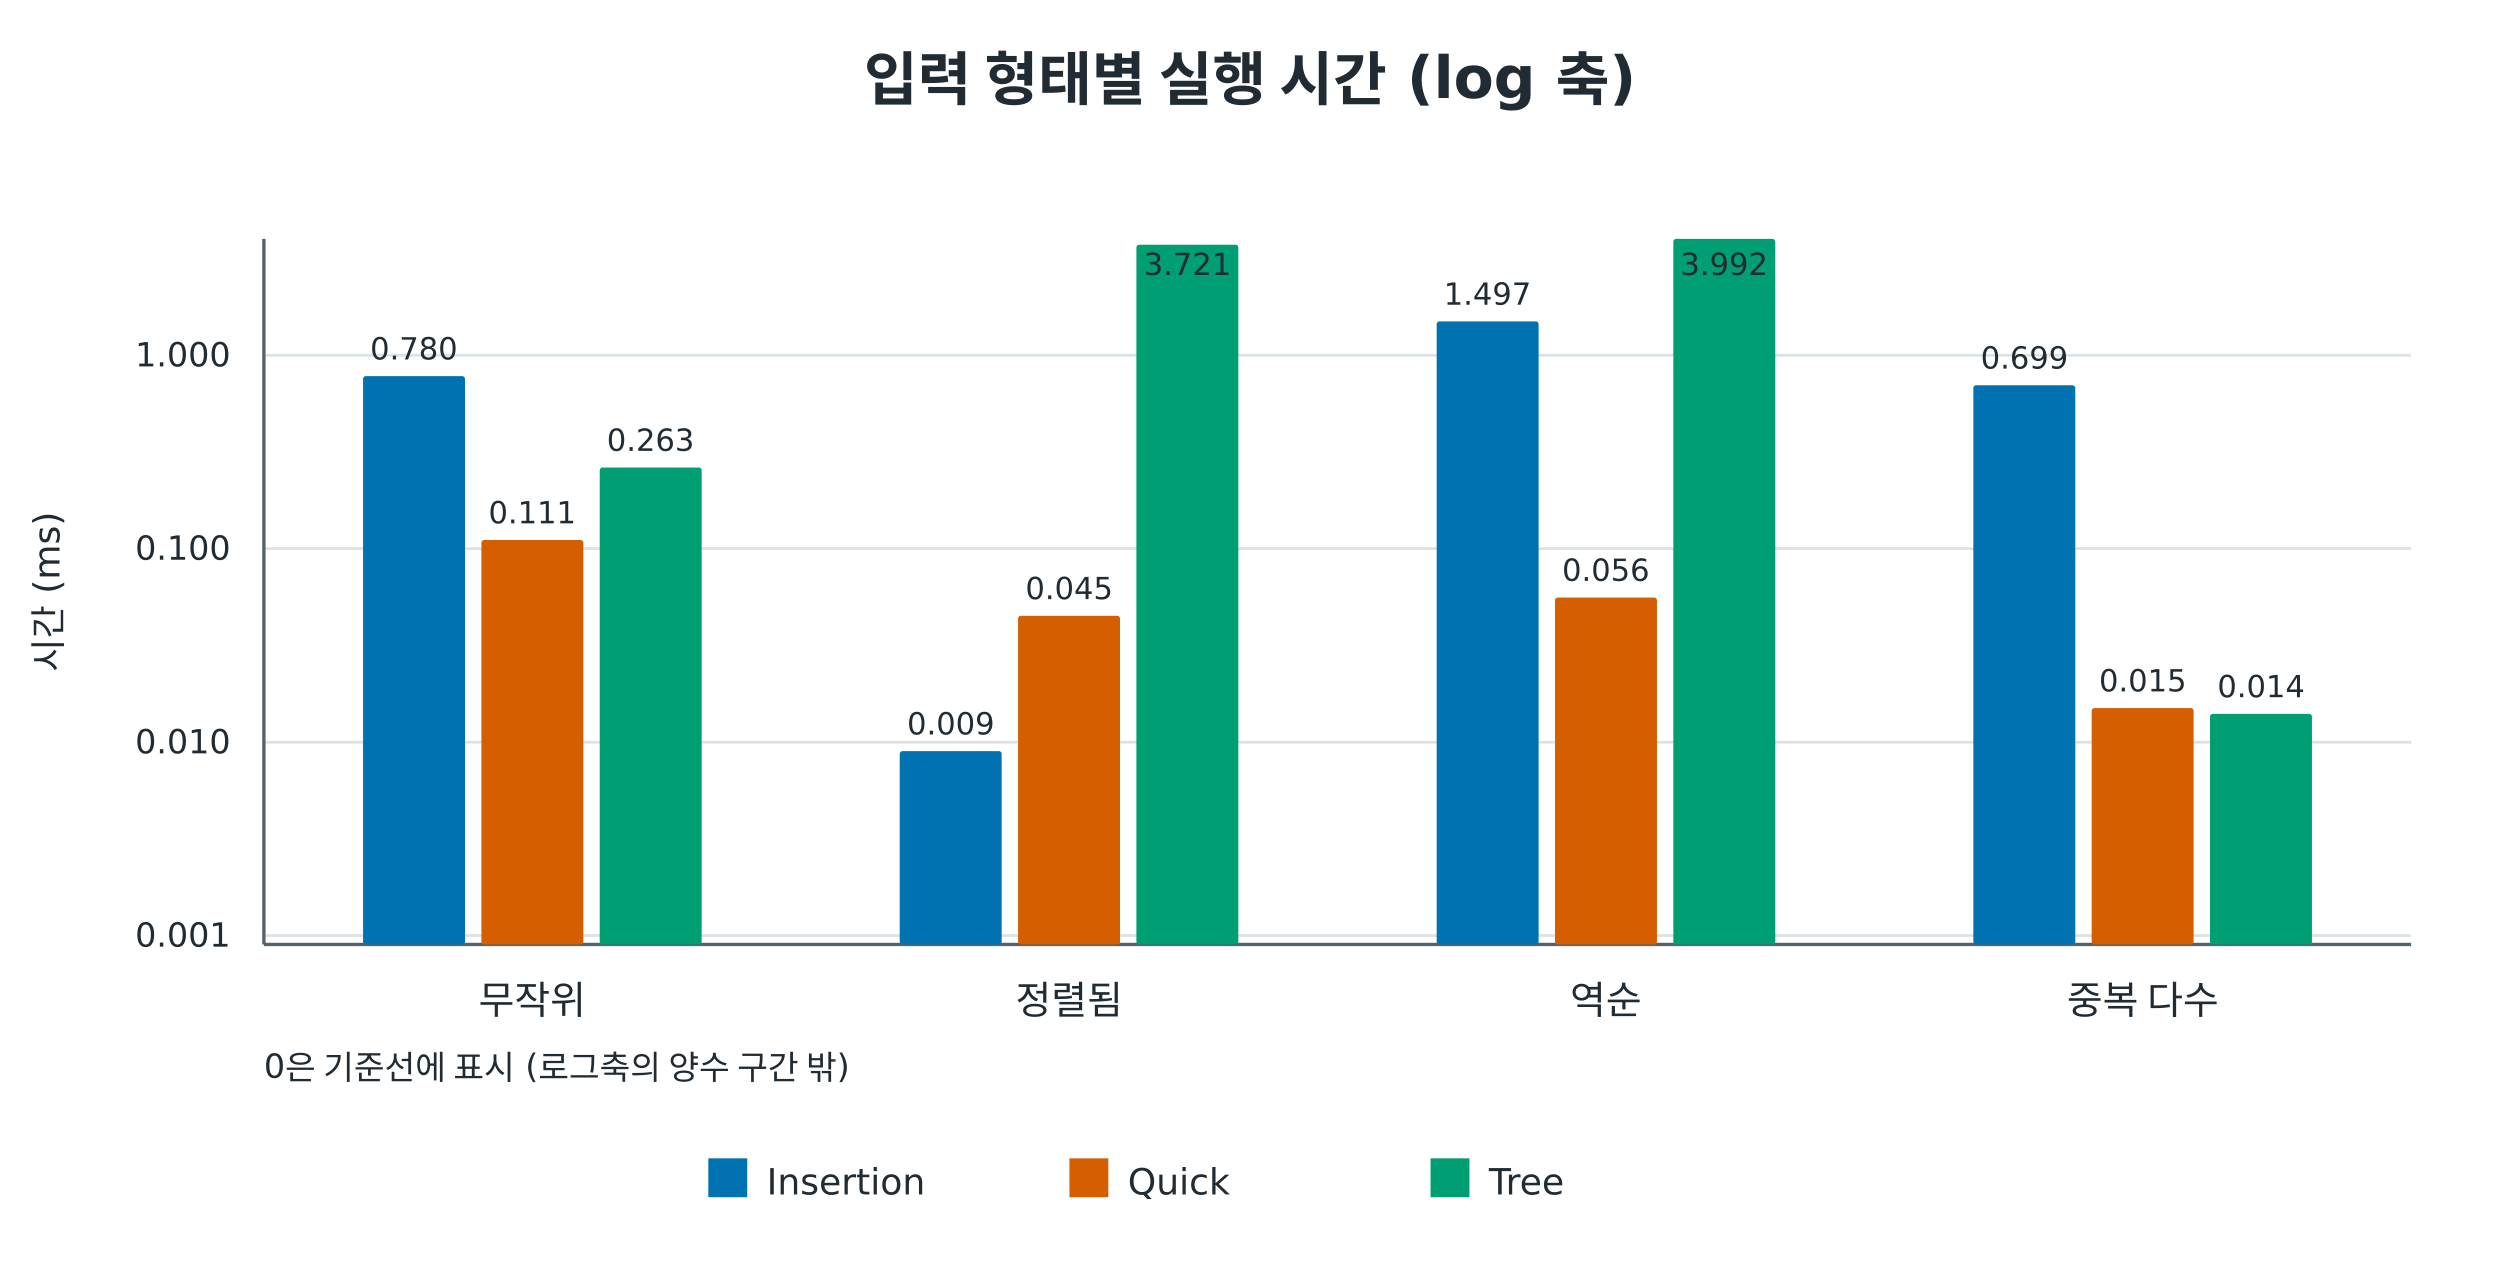
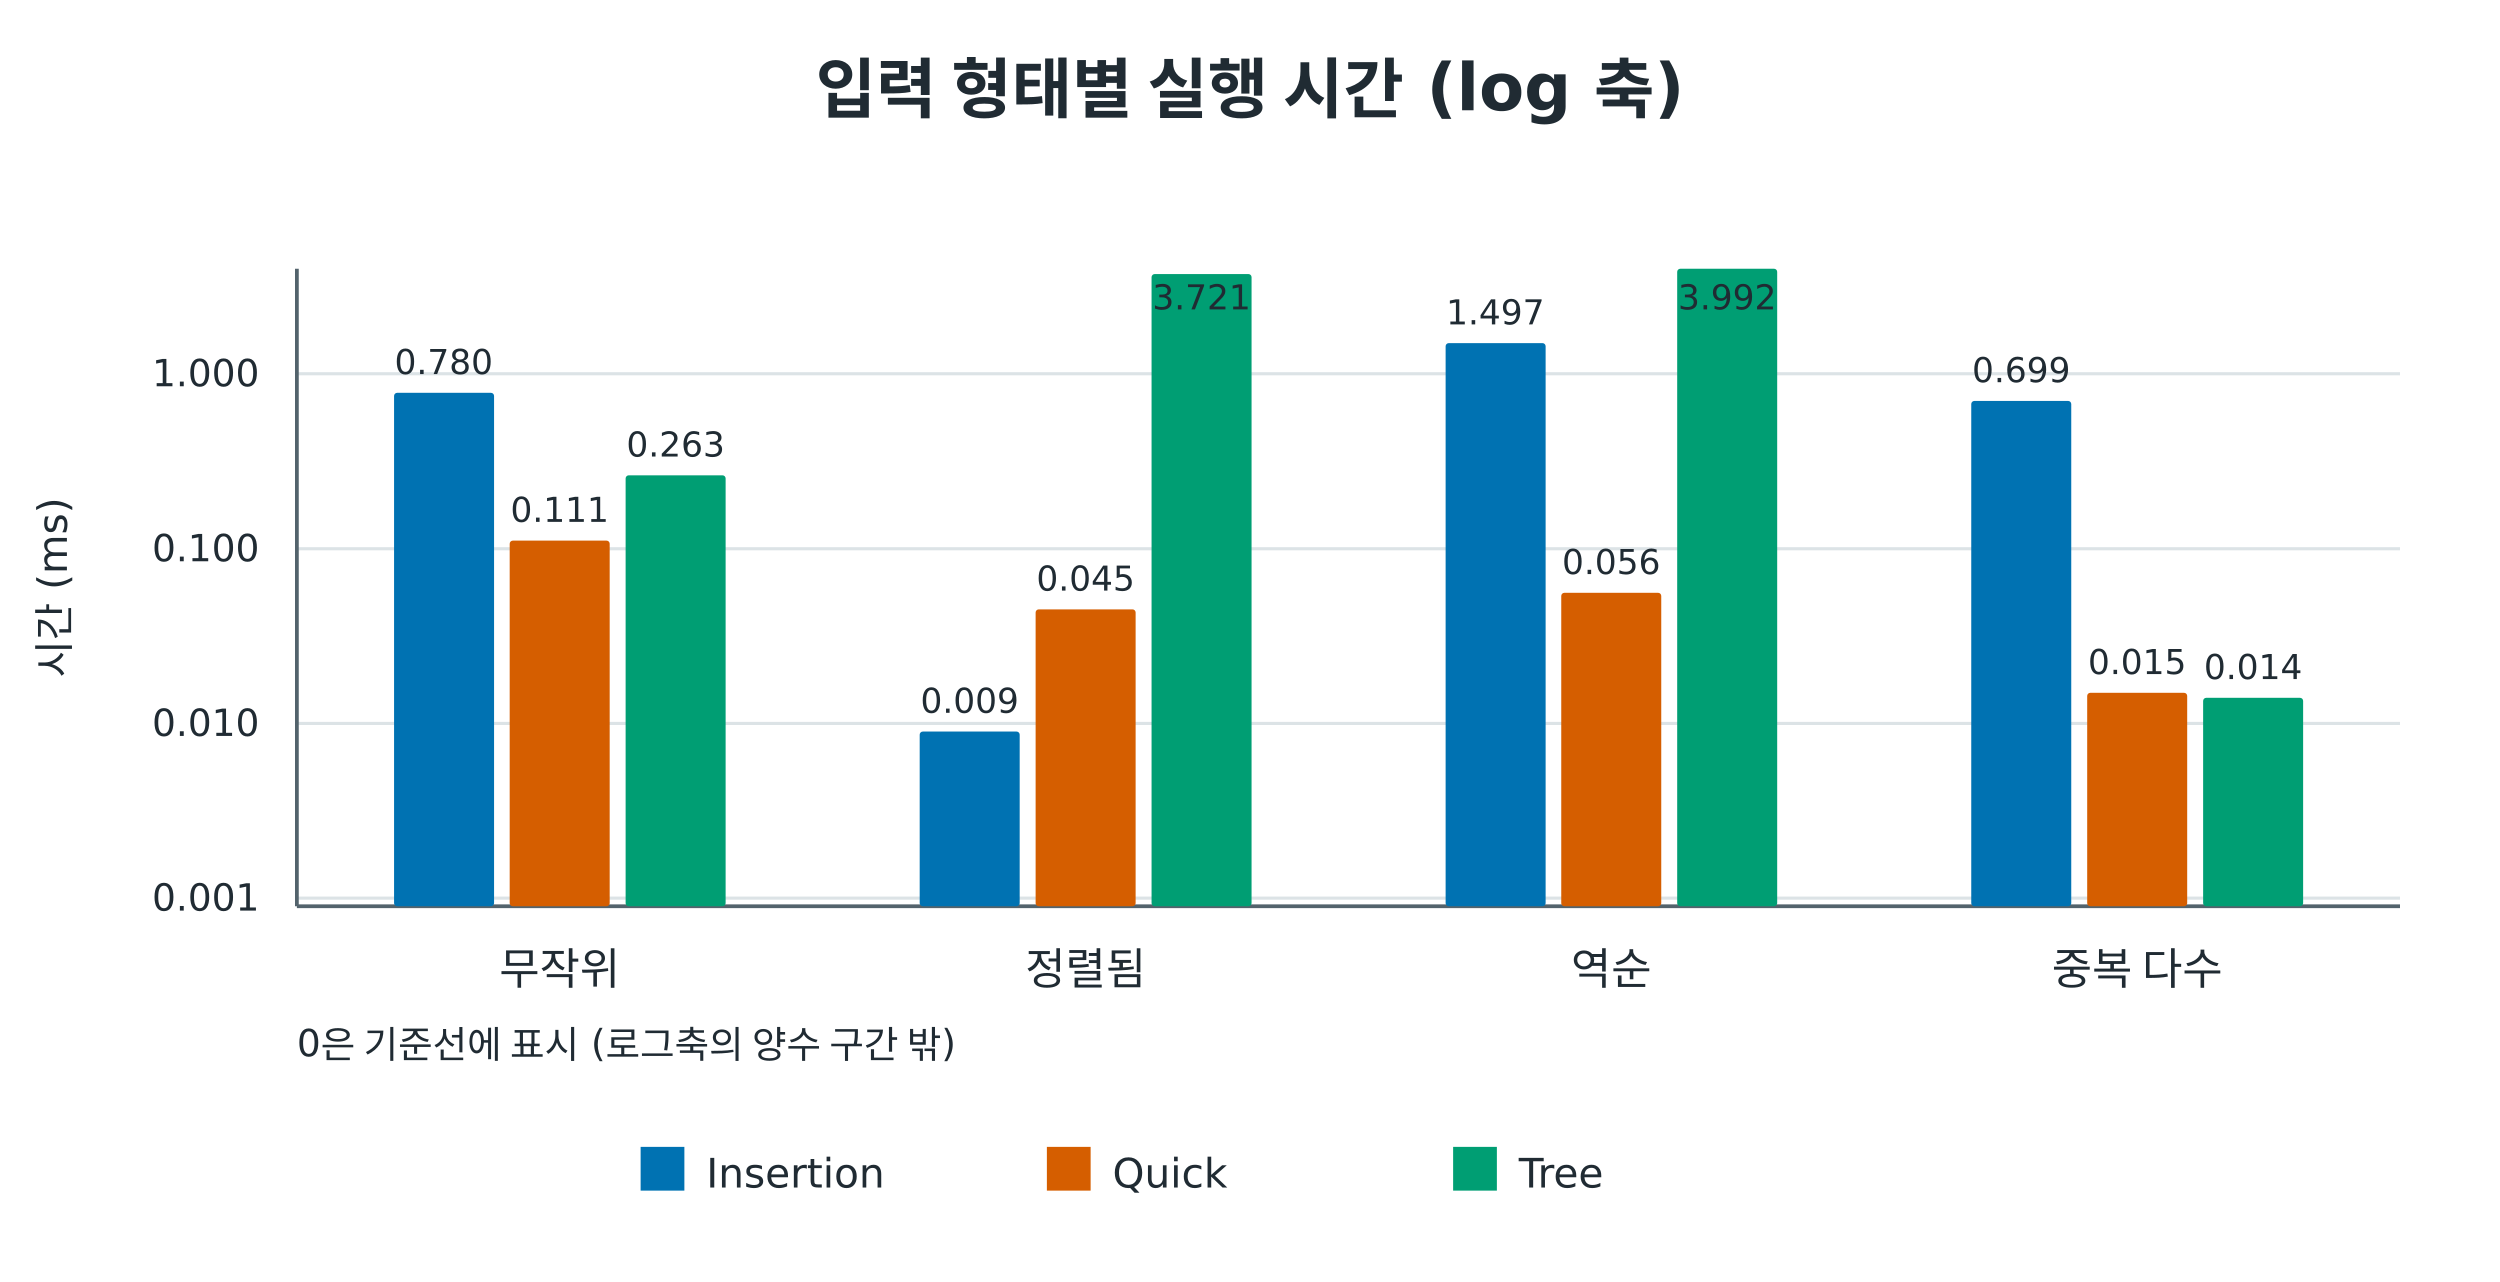
- <svg xmlns="http://www.w3.org/2000/svg" width="900" height="460" viewBox="0 0 900 460" role="img" aria-label="입력 형태별 실행 시간 (log 축)">
+ <svg xmlns="http://www.w3.org/2000/svg" width="800" height="410" viewBox="0 0 800 410" role="img" aria-label="입력 형태별 실행 시간 (log 축)">
  <style>text{font-family:"DejaVu Sans",sans-serif;fill:#202b33}.grid{stroke:#dce3e6;stroke-width:1}.axis{stroke:#53636c;stroke-width:1.2}.value{font-size:11px}.tick{font-size:12px}.category{font-size:14px}.legend{font-size:13px}.title{font-size:21px;font-weight:700}.ylabel{font-size:13px}</style>
-   <text class="title" x="450.0" y="36" text-anchor="middle">입력 형태별 실행 시간 (log 축)</text>
-   <line class="grid" x1="95" y1="336.8" x2="868" y2="336.8" />
-   <text class="tick" x="83" y="340.8" text-anchor="end">0.001</text>
-   <line class="grid" x1="95" y1="267.2" x2="868" y2="267.2" />
-   <text class="tick" x="83" y="271.2" text-anchor="end">0.010</text>
-   <line class="grid" x1="95" y1="197.5" x2="868" y2="197.5" />
-   <text class="tick" x="83" y="201.5" text-anchor="end">0.100</text>
-   <line class="grid" x1="95" y1="127.9" x2="868" y2="127.9" />
-   <text class="tick" x="83" y="131.9" text-anchor="end">1.000</text>
-   <line class="axis" x1="95" y1="86" x2="95" y2="340" />
-   <line class="axis" x1="95" y1="340" x2="868" y2="340" />
-   <text class="ylabel" x="22" y="213.0" transform="rotate(-90 22 213.0)" text-anchor="middle">시간 (ms)</text>
-   <rect x="130.7" y="135.4" width="36.7" height="204.6" fill="#0072B2" rx="1" />
-   <text class="value" x="149.0" y="129.4" text-anchor="middle">0.780</text>
-   <rect x="173.3" y="194.4" width="36.7" height="145.6" fill="#D55E00" rx="1" />
-   <text class="value" x="191.6" y="188.4" text-anchor="middle">0.111</text>
-   <rect x="215.9" y="168.3" width="36.7" height="171.7" fill="#009E73" rx="1" />
-   <text class="value" x="234.2" y="162.3" text-anchor="middle">0.263</text>
-   <text class="category" x="191.6" y="365" text-anchor="middle">무작위</text>
-   <rect x="323.9" y="270.4" width="36.7" height="69.6" fill="#0072B2" rx="1" />
-   <text class="value" x="342.3" y="264.4" text-anchor="middle">0.009</text>
-   <rect x="366.5" y="221.7" width="36.7" height="118.3" fill="#D55E00" rx="1" />
-   <text class="value" x="384.9" y="215.7" text-anchor="middle">0.045</text>
-   <rect x="409.1" y="88.1" width="36.7" height="251.9" fill="#009E73" rx="1" />
-   <text class="value" x="427.5" y="99.0" text-anchor="middle">3.721</text>
-   <text class="category" x="384.9" y="365" text-anchor="middle">정렬됨</text>
-   <rect x="517.2" y="115.7" width="36.7" height="224.3" fill="#0072B2" rx="1" />
-   <text class="value" x="535.5" y="109.7" text-anchor="middle">1.497</text>
-   <rect x="559.8" y="215.1" width="36.7" height="124.9" fill="#D55E00" rx="1" />
-   <text class="value" x="578.1" y="209.1" text-anchor="middle">0.056</text>
-   <rect x="602.4" y="86.0" width="36.7" height="254.0" fill="#009E73" rx="1" />
-   <text class="value" x="620.7" y="99.0" text-anchor="middle">3.992</text>
-   <text class="category" x="578.1" y="365" text-anchor="middle">역순</text>
-   <rect x="710.4" y="138.7" width="36.7" height="201.3" fill="#0072B2" rx="1" />
-   <text class="value" x="728.8" y="132.7" text-anchor="middle">0.699</text>
-   <rect x="753.0" y="254.9" width="36.7" height="85.1" fill="#D55E00" rx="1" />
-   <text class="value" x="771.4" y="248.9" text-anchor="middle">0.015</text>
-   <rect x="795.6" y="257.0" width="36.7" height="83.0" fill="#009E73" rx="1" />
-   <text class="value" x="814.0" y="251.0" text-anchor="middle">0.014</text>
-   <text class="category" x="771.4" y="365" text-anchor="middle">중복 다수</text>
-   <rect x="255.0" y="417" width="14" height="14" fill="#0072B2" />
-   <text class="legend" x="276.0" y="430">Insertion</text>
-   <rect x="385.0" y="417" width="14" height="14" fill="#D55E00" />
-   <text class="legend" x="406.0" y="430">Quick</text>
-   <rect x="515.0" y="417" width="14" height="14" fill="#009E73" />
-   <text class="legend" x="536.0" y="430">Tree</text>
-   <text class="tick" x="95" y="388" text-anchor="start">0은 기준선에 표시 (로그축의 양수 구간 밖)</text>
+   <text class="title" x="400.0" y="36" text-anchor="middle">입력 형태별 실행 시간 (log 축)</text>
+   <line class="grid" x1="95" y1="287.4" x2="768" y2="287.4" />
+   <text class="tick" x="83" y="291.4" text-anchor="end">0.001</text>
+   <line class="grid" x1="95" y1="231.5" x2="768" y2="231.5" />
+   <text class="tick" x="83" y="235.5" text-anchor="end">0.010</text>
+   <line class="grid" x1="95" y1="175.6" x2="768" y2="175.6" />
+   <text class="tick" x="83" y="179.6" text-anchor="end">0.100</text>
+   <line class="grid" x1="95" y1="119.6" x2="768" y2="119.6" />
+   <text class="tick" x="83" y="123.6" text-anchor="end">1.000</text>
+   <line class="axis" x1="95" y1="86" x2="95" y2="290" />
+   <line class="axis" x1="95" y1="290" x2="768" y2="290" />
+   <text class="ylabel" x="22" y="188.0" transform="rotate(-90 22 188.0)" text-anchor="middle">시간 (ms)</text>
+   <rect x="126.1" y="125.7" width="32.0" height="164.3" fill="#0072B2" rx="1" />
+   <text class="value" x="142.0" y="119.7" text-anchor="middle">0.780</text>
+   <rect x="163.1" y="173.0" width="32.0" height="117.0" fill="#D55E00" rx="1" />
+   <text class="value" x="179.1" y="167.0" text-anchor="middle">0.111</text>
+   <rect x="200.2" y="152.1" width="32.0" height="137.9" fill="#009E73" rx="1" />
+   <text class="value" x="216.2" y="146.1" text-anchor="middle">0.263</text>
+   <text class="category" x="179.1" y="315" text-anchor="middle">무작위</text>
+   <rect x="294.3" y="234.1" width="32.0" height="55.9" fill="#0072B2" rx="1" />
+   <text class="value" x="310.3" y="228.1" text-anchor="middle">0.009</text>
+   <rect x="331.4" y="195.0" width="32.0" height="95.0" fill="#D55E00" rx="1" />
+   <text class="value" x="347.4" y="189.0" text-anchor="middle">0.045</text>
+   <rect x="368.5" y="87.7" width="32.0" height="202.3" fill="#009E73" rx="1" />
+   <text class="value" x="384.5" y="99.0" text-anchor="middle">3.721</text>
+   <text class="category" x="347.4" y="315" text-anchor="middle">정렬됨</text>
+   <rect x="462.6" y="109.8" width="32.0" height="180.2" fill="#0072B2" rx="1" />
+   <text class="value" x="478.5" y="103.8" text-anchor="middle">1.497</text>
+   <rect x="499.6" y="189.7" width="32.0" height="100.3" fill="#D55E00" rx="1" />
+   <text class="value" x="515.6" y="183.7" text-anchor="middle">0.056</text>
+   <rect x="536.7" y="86.0" width="32.0" height="204.0" fill="#009E73" rx="1" />
+   <text class="value" x="552.7" y="99.0" text-anchor="middle">3.992</text>
+   <text class="category" x="515.6" y="315" text-anchor="middle">역순</text>
+   <rect x="630.8" y="128.3" width="32.0" height="161.7" fill="#0072B2" rx="1" />
+   <text class="value" x="646.8" y="122.3" text-anchor="middle">0.699</text>
+   <rect x="667.9" y="221.7" width="32.0" height="68.3" fill="#D55E00" rx="1" />
+   <text class="value" x="683.9" y="215.7" text-anchor="middle">0.015</text>
+   <rect x="705.0" y="223.3" width="32.0" height="66.7" fill="#009E73" rx="1" />
+   <text class="value" x="721.0" y="217.3" text-anchor="middle">0.014</text>
+   <text class="category" x="683.9" y="315" text-anchor="middle">중복 다수</text>
+   <rect x="205.0" y="367" width="14" height="14" fill="#0072B2" />
+   <text class="legend" x="226.0" y="380">Insertion</text>
+   <rect x="335.0" y="367" width="14" height="14" fill="#D55E00" />
+   <text class="legend" x="356.0" y="380">Quick</text>
+   <rect x="465.0" y="367" width="14" height="14" fill="#009E73" />
+   <text class="legend" x="486.0" y="380">Tree</text>
+   <text class="tick" x="95" y="338" text-anchor="start">0은 기준선에 표시 (로그축의 양수 구간 밖)</text>
</svg>
